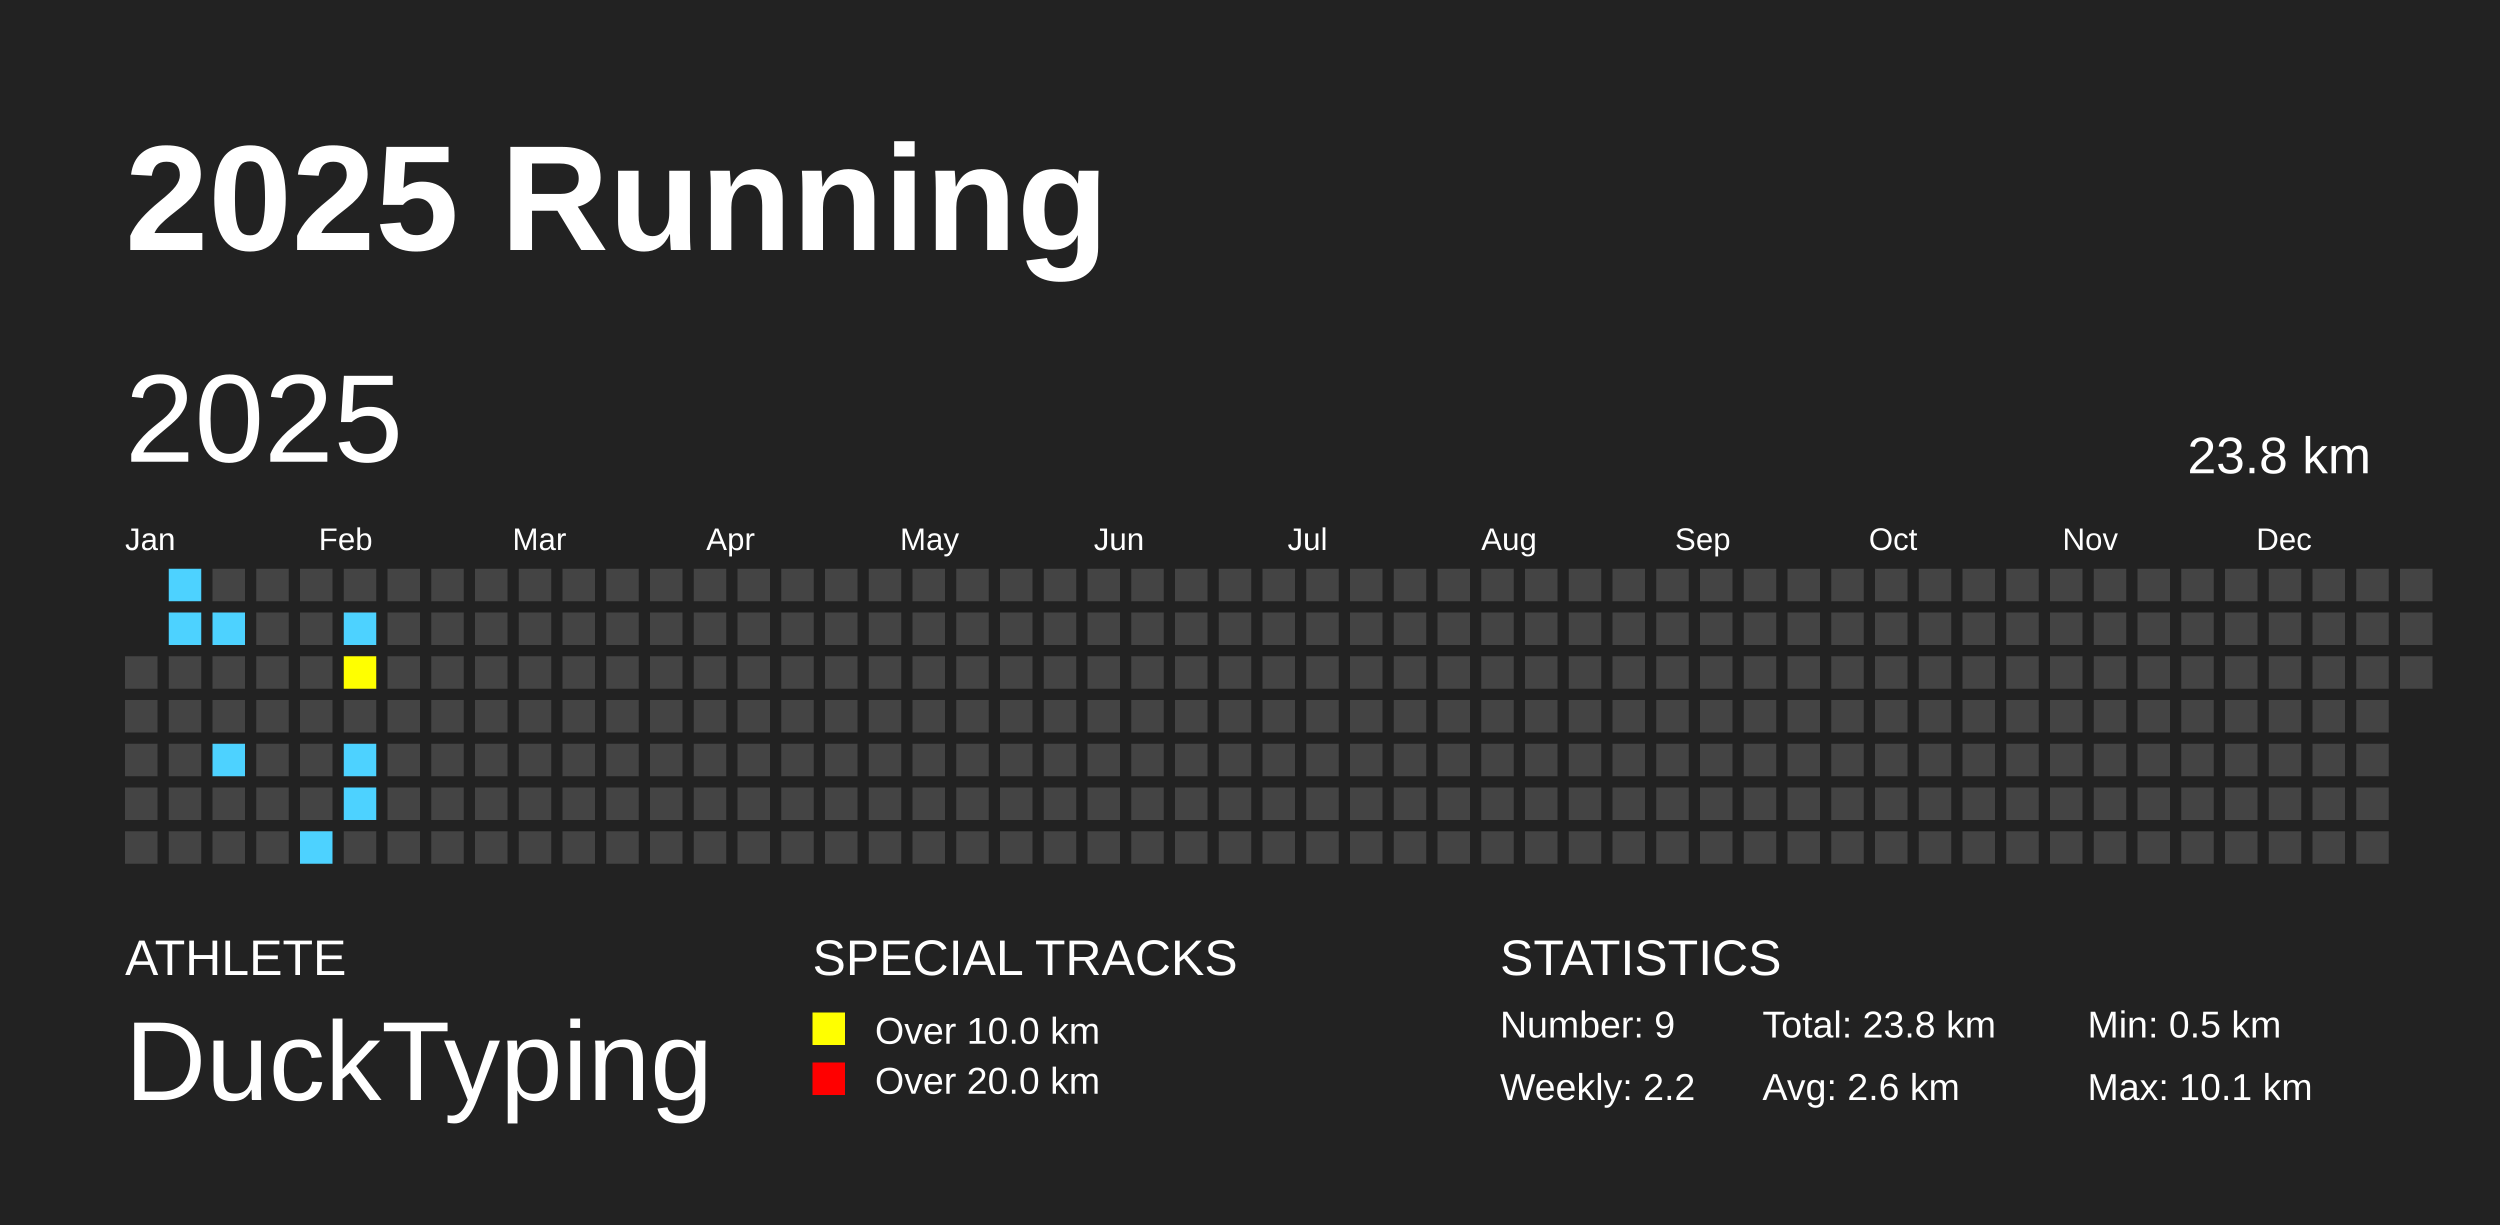
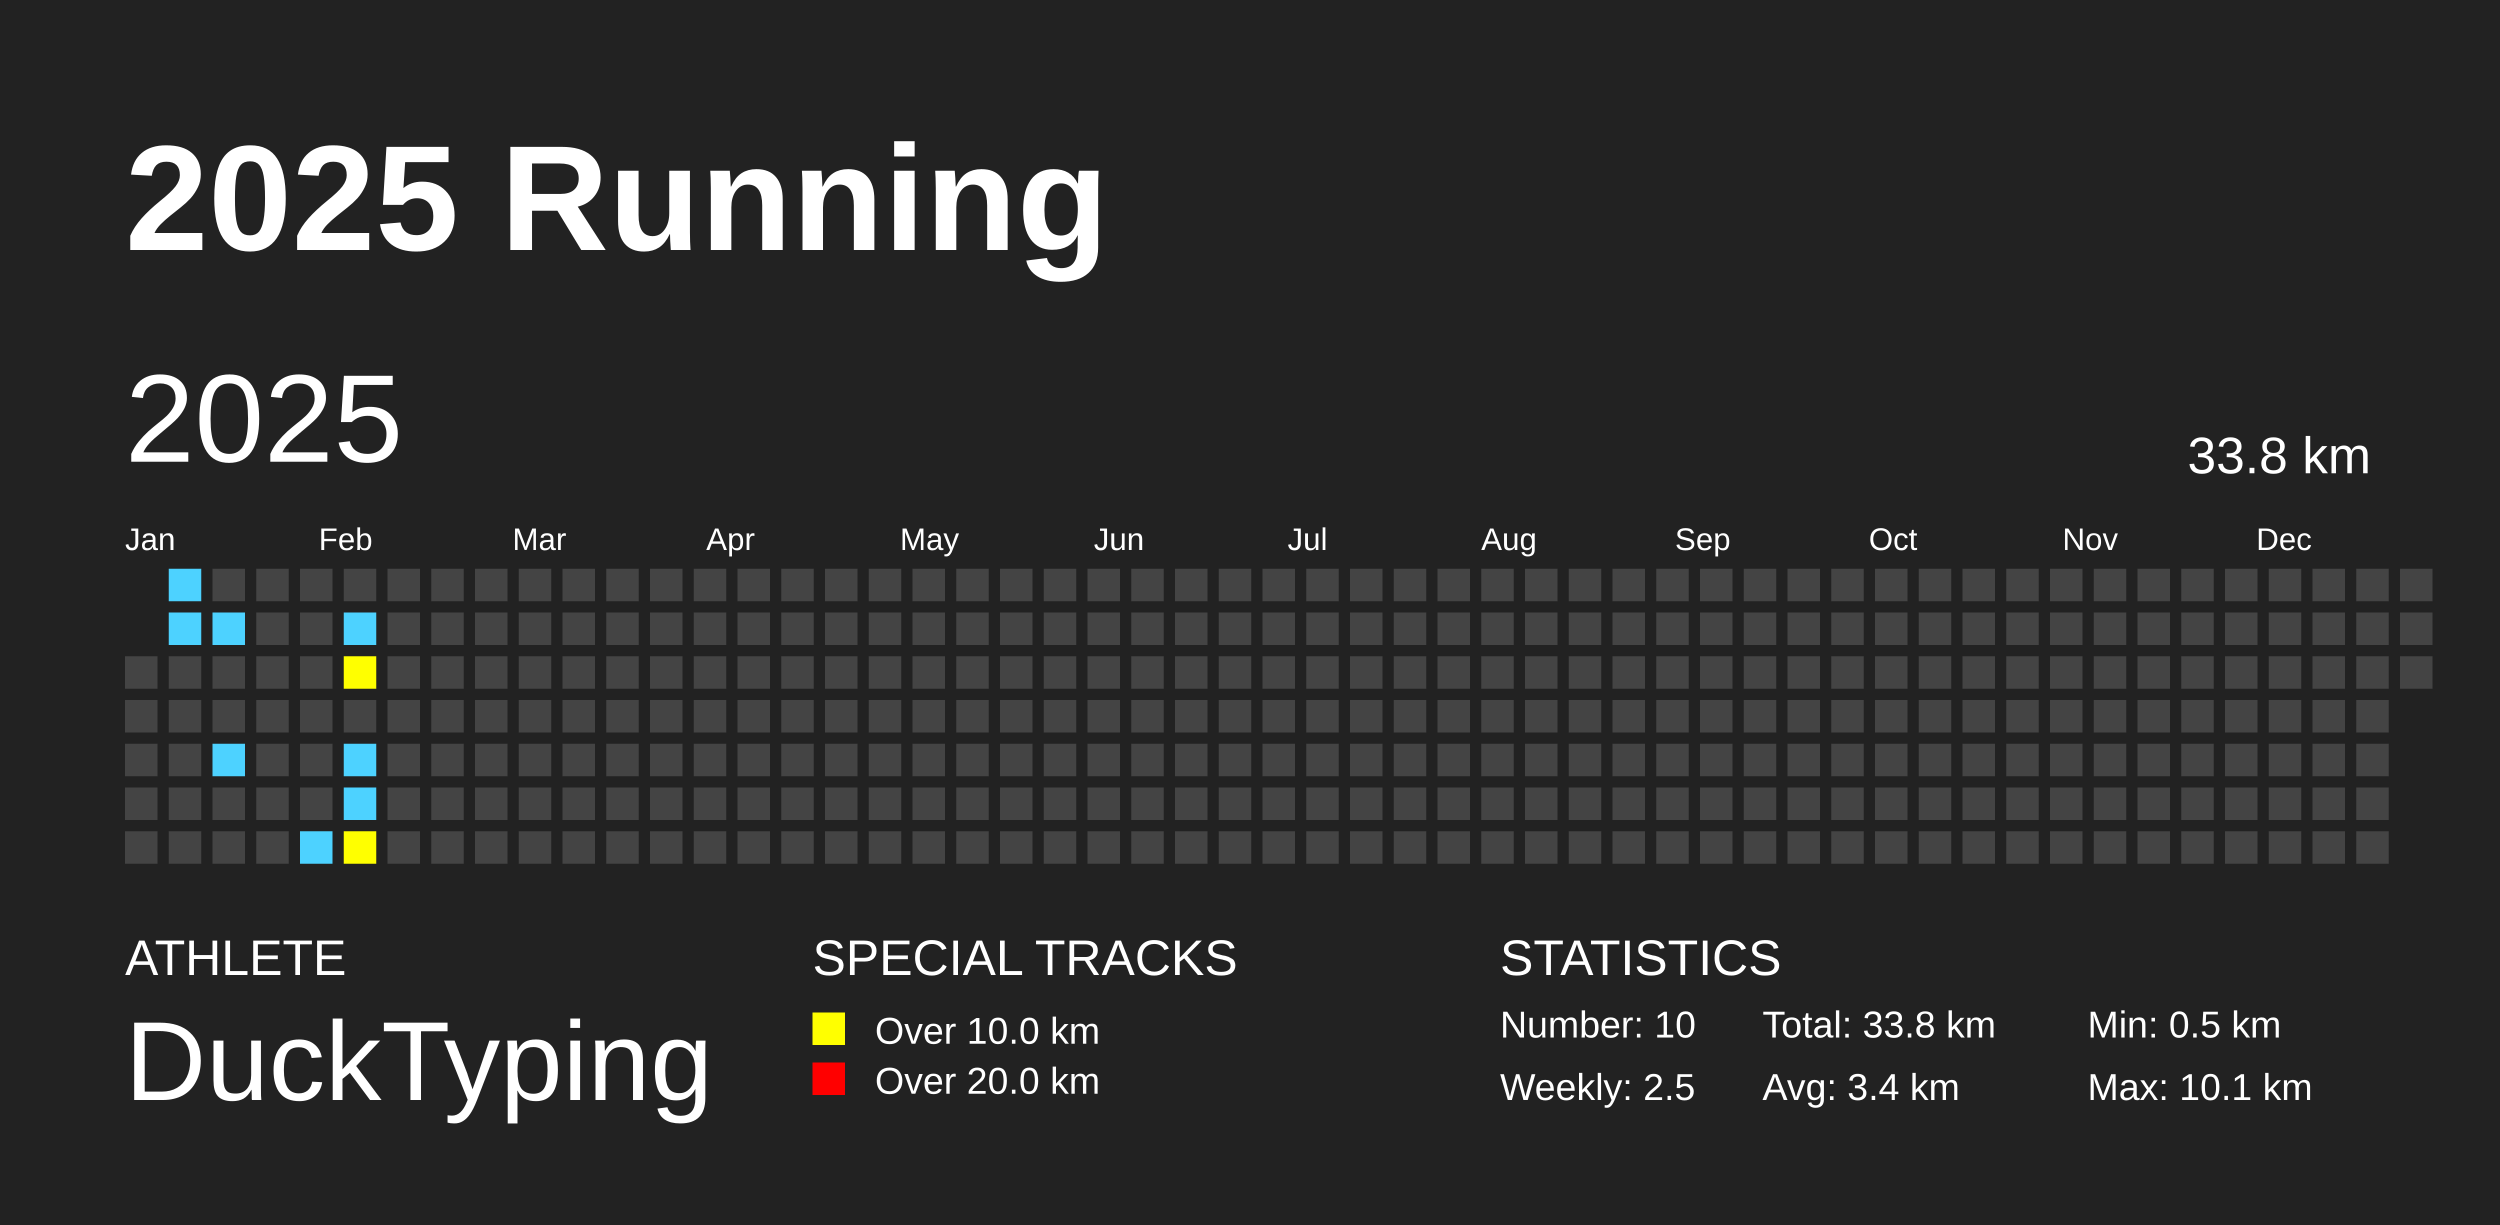
<svg xmlns="http://www.w3.org/2000/svg" baseProfile="full" height="98mm" version="1.1" viewBox="0,0,200,98" width="200mm">
  <defs />
  <rect fill="#222222" height="98" width="200" x="0" y="0" />
  <text fill="#FFFFFF" style="font-size:12px; font-family:Arial; font-weight:bold;" x="10" y="20">2025 Running</text>
  <text fill="#FFFFFF" style="font-size:4px; font-family:Arial" x="10" y="78">ATHLETE</text>
  <text fill="#FFFFFF" style="font-size:9px; font-family:Arial" x="10" y="88">DuckTyping</text>
  <text fill="#FFFFFF" style="font-size:4px; font-family:Arial" x="65" y="78">SPECIAL TRACKS</text>
  <rect fill="yellow" height="2.6" width="2.6" x="65" y="81" />
  <text fill="#FFFFFF" style="font-size:3px; font-family:Arial" x="70" y="83.5">Over 10.0 km</text>
  <rect fill="red" height="2.6" width="2.6" x="65" y="85" />
  <text fill="#FFFFFF" style="font-size:3px; font-family:Arial" x="70" y="87.5">Over 20.0 km</text>
  <text fill="#FFFFFF" style="font-size:4px; font-family:Arial" x="120" y="78">STATISTICS</text>
-   <text fill="#FFFFFF" style="font-size:3px; font-family:Arial" x="120" y="83">Number: 9</text>
-   <text fill="#FFFFFF" style="font-size:3px; font-family:Arial" x="120" y="88">Weekly: 2.2</text>
-   <text fill="#FFFFFF" style="font-size:3px; font-family:Arial" x="141" y="83">Total: 23.8 km</text>
-   <text fill="#FFFFFF" style="font-size:3px; font-family:Arial" x="141" y="88">Avg: 2.6 km</text>
+   <text fill="#FFFFFF" style="font-size:3px; font-family:Arial" x="120" y="83">Number: 10</text>
+   <text fill="#FFFFFF" style="font-size:3px; font-family:Arial" x="120" y="88">Weekly: 2.5</text>
+   <text fill="#FFFFFF" style="font-size:3px; font-family:Arial" x="141" y="83">Total: 33.8 km</text>
+   <text fill="#FFFFFF" style="font-size:3px; font-family:Arial" x="141" y="88">Avg: 3.4 km</text>
  <text fill="#FFFFFF" style="font-size:3px; font-family:Arial" x="167" y="83">Min: 0.5 km</text>
  <text fill="#FFFFFF" style="font-size:3px; font-family:Arial" x="167" y="88">Max: 10.1 km</text>
  <text dominant-baseline="hanging" fill="#FFFFFF" style="font-size:10.0px; font-family:Arial;" x="10" y="30">2025</text>
-   <text dominant-baseline="hanging" fill="#FFFFFF" style="font-size:4.125px; font-family:Arial;" x="175" y="35">23.8 km</text>
+   <text dominant-baseline="hanging" fill="#FFFFFF" style="font-size:4.125px; font-family:Arial;" x="175" y="35">33.8 km</text>
  <text fill="#FFFFFF" style="font-size:2.5px; font-family:Arial" x="10.0" y="44">Jan</text>
  <text fill="#FFFFFF" style="font-size:2.5px; font-family:Arial" x="25.5" y="44">Feb</text>
  <text fill="#FFFFFF" style="font-size:2.5px; font-family:Arial" x="41.0" y="44">Mar</text>
  <text fill="#FFFFFF" style="font-size:2.5px; font-family:Arial" x="56.5" y="44">Apr</text>
  <text fill="#FFFFFF" style="font-size:2.5px; font-family:Arial" x="72.0" y="44">May</text>
  <text fill="#FFFFFF" style="font-size:2.5px; font-family:Arial" x="87.5" y="44">Jun</text>
  <text fill="#FFFFFF" style="font-size:2.5px; font-family:Arial" x="103.0" y="44">Jul</text>
  <text fill="#FFFFFF" style="font-size:2.5px; font-family:Arial" x="118.5" y="44">Aug</text>
  <text fill="#FFFFFF" style="font-size:2.5px; font-family:Arial" x="134.0" y="44">Sep</text>
  <text fill="#FFFFFF" style="font-size:2.5px; font-family:Arial" x="149.5" y="44">Oct</text>
  <text fill="#FFFFFF" style="font-size:2.5px; font-family:Arial" x="165.0" y="44">Nov</text>
  <text fill="#FFFFFF" style="font-size:2.5px; font-family:Arial" x="180.5" y="44">Dec</text>
  <rect fill="#444444" height="2.6" width="2.6" x="10.0" y="52.5" />
  <rect fill="#444444" height="2.6" width="2.6" x="10.0" y="56.0" />
  <rect fill="#444444" height="2.6" width="2.6" x="10.0" y="59.5" />
  <rect fill="#444444" height="2.6" width="2.6" x="10.0" y="63.0" />
  <rect fill="#444444" height="2.6" width="2.6" x="10.0" y="66.5" />
  <rect fill="#4DD2FF" height="2.6" width="2.6" x="13.5" y="45.5" />
  <rect fill="#4DD2FF" height="2.6" width="2.6" x="13.5" y="49.0" />
  <rect fill="#444444" height="2.6" width="2.6" x="13.5" y="52.5" />
  <rect fill="#444444" height="2.6" width="2.6" x="13.5" y="56.0" />
  <rect fill="#444444" height="2.6" width="2.6" x="13.5" y="59.5" />
  <rect fill="#444444" height="2.6" width="2.6" x="13.5" y="63.0" />
  <rect fill="#444444" height="2.6" width="2.6" x="13.5" y="66.5" />
  <rect fill="#444444" height="2.6" width="2.6" x="17.0" y="45.5" />
  <rect fill="#4DD2FF" height="2.6" width="2.6" x="17.0" y="49.0" />
  <rect fill="#444444" height="2.6" width="2.6" x="17.0" y="52.5" />
  <rect fill="#444444" height="2.6" width="2.6" x="17.0" y="56.0" />
  <rect fill="#4DD2FF" height="2.6" width="2.6" x="17.0" y="59.5" />
  <rect fill="#444444" height="2.6" width="2.6" x="17.0" y="63.0" />
  <rect fill="#444444" height="2.6" width="2.6" x="17.0" y="66.5" />
  <rect fill="#444444" height="2.6" width="2.6" x="20.5" y="45.5" />
  <rect fill="#444444" height="2.6" width="2.6" x="20.5" y="49.0" />
  <rect fill="#444444" height="2.6" width="2.6" x="20.5" y="52.5" />
  <rect fill="#444444" height="2.6" width="2.6" x="20.5" y="56.0" />
  <rect fill="#444444" height="2.6" width="2.6" x="20.5" y="59.5" />
  <rect fill="#444444" height="2.6" width="2.6" x="20.5" y="63.0" />
  <rect fill="#444444" height="2.6" width="2.6" x="20.5" y="66.5" />
  <rect fill="#444444" height="2.6" width="2.6" x="24.0" y="45.5" />
  <rect fill="#444444" height="2.6" width="2.6" x="24.0" y="49.0" />
  <rect fill="#444444" height="2.6" width="2.6" x="24.0" y="52.5" />
  <rect fill="#444444" height="2.6" width="2.6" x="24.0" y="56.0" />
  <rect fill="#444444" height="2.6" width="2.6" x="24.0" y="59.5" />
  <rect fill="#444444" height="2.6" width="2.6" x="24.0" y="63.0" />
  <rect fill="#4DD2FF" height="2.6" width="2.6" x="24.0" y="66.5" />
  <rect fill="#444444" height="2.6" width="2.6" x="27.5" y="45.5" />
  <rect fill="#4DD2FF" height="2.6" width="2.6" x="27.5" y="49.0" />
  <rect fill="yellow" height="2.6" width="2.6" x="27.5" y="52.5" />
  <rect fill="#444444" height="2.6" width="2.6" x="27.5" y="56.0" />
  <rect fill="#4DD2FF" height="2.6" width="2.6" x="27.5" y="59.5" />
  <rect fill="#4DD2FF" height="2.6" width="2.6" x="27.5" y="63.0" />
-   <rect fill="#444444" height="2.6" width="2.6" x="27.5" y="66.5" />
+   <rect fill="yellow" height="2.6" width="2.6" x="27.5" y="66.5" />
  <rect fill="#444444" height="2.6" width="2.6" x="31.0" y="45.5" />
  <rect fill="#444444" height="2.6" width="2.6" x="31.0" y="49.0" />
  <rect fill="#444444" height="2.6" width="2.6" x="31.0" y="52.5" />
  <rect fill="#444444" height="2.6" width="2.6" x="31.0" y="56.0" />
  <rect fill="#444444" height="2.6" width="2.6" x="31.0" y="59.5" />
  <rect fill="#444444" height="2.6" width="2.6" x="31.0" y="63.0" />
  <rect fill="#444444" height="2.6" width="2.6" x="31.0" y="66.5" />
  <rect fill="#444444" height="2.6" width="2.6" x="34.5" y="45.5" />
  <rect fill="#444444" height="2.6" width="2.6" x="34.5" y="49.0" />
  <rect fill="#444444" height="2.6" width="2.6" x="34.5" y="52.5" />
  <rect fill="#444444" height="2.6" width="2.6" x="34.5" y="56.0" />
  <rect fill="#444444" height="2.6" width="2.6" x="34.5" y="59.5" />
  <rect fill="#444444" height="2.6" width="2.6" x="34.5" y="63.0" />
  <rect fill="#444444" height="2.6" width="2.6" x="34.5" y="66.5" />
  <rect fill="#444444" height="2.6" width="2.6" x="38.0" y="45.5" />
  <rect fill="#444444" height="2.6" width="2.6" x="38.0" y="49.0" />
  <rect fill="#444444" height="2.6" width="2.6" x="38.0" y="52.5" />
  <rect fill="#444444" height="2.6" width="2.6" x="38.0" y="56.0" />
  <rect fill="#444444" height="2.6" width="2.6" x="38.0" y="59.5" />
  <rect fill="#444444" height="2.6" width="2.6" x="38.0" y="63.0" />
  <rect fill="#444444" height="2.6" width="2.6" x="38.0" y="66.5" />
  <rect fill="#444444" height="2.6" width="2.6" x="41.5" y="45.5" />
  <rect fill="#444444" height="2.6" width="2.6" x="41.5" y="49.0" />
  <rect fill="#444444" height="2.6" width="2.6" x="41.5" y="52.5" />
  <rect fill="#444444" height="2.6" width="2.6" x="41.5" y="56.0" />
  <rect fill="#444444" height="2.6" width="2.6" x="41.5" y="59.5" />
  <rect fill="#444444" height="2.6" width="2.6" x="41.5" y="63.0" />
  <rect fill="#444444" height="2.6" width="2.6" x="41.5" y="66.5" />
  <rect fill="#444444" height="2.6" width="2.6" x="45.0" y="45.5" />
  <rect fill="#444444" height="2.6" width="2.6" x="45.0" y="49.0" />
  <rect fill="#444444" height="2.6" width="2.6" x="45.0" y="52.5" />
  <rect fill="#444444" height="2.6" width="2.6" x="45.0" y="56.0" />
  <rect fill="#444444" height="2.6" width="2.6" x="45.0" y="59.5" />
  <rect fill="#444444" height="2.6" width="2.6" x="45.0" y="63.0" />
  <rect fill="#444444" height="2.6" width="2.6" x="45.0" y="66.5" />
  <rect fill="#444444" height="2.6" width="2.6" x="48.5" y="45.5" />
  <rect fill="#444444" height="2.6" width="2.6" x="48.5" y="49.0" />
  <rect fill="#444444" height="2.6" width="2.6" x="48.5" y="52.5" />
  <rect fill="#444444" height="2.6" width="2.6" x="48.5" y="56.0" />
  <rect fill="#444444" height="2.6" width="2.6" x="48.5" y="59.5" />
  <rect fill="#444444" height="2.6" width="2.6" x="48.5" y="63.0" />
  <rect fill="#444444" height="2.6" width="2.6" x="48.5" y="66.5" />
  <rect fill="#444444" height="2.6" width="2.6" x="52.0" y="45.5" />
  <rect fill="#444444" height="2.6" width="2.6" x="52.0" y="49.0" />
  <rect fill="#444444" height="2.6" width="2.6" x="52.0" y="52.5" />
  <rect fill="#444444" height="2.6" width="2.6" x="52.0" y="56.0" />
  <rect fill="#444444" height="2.6" width="2.6" x="52.0" y="59.5" />
  <rect fill="#444444" height="2.6" width="2.6" x="52.0" y="63.0" />
  <rect fill="#444444" height="2.6" width="2.6" x="52.0" y="66.5" />
  <rect fill="#444444" height="2.6" width="2.6" x="55.5" y="45.5" />
  <rect fill="#444444" height="2.6" width="2.6" x="55.5" y="49.0" />
  <rect fill="#444444" height="2.6" width="2.6" x="55.5" y="52.5" />
  <rect fill="#444444" height="2.6" width="2.6" x="55.5" y="56.0" />
  <rect fill="#444444" height="2.6" width="2.6" x="55.5" y="59.5" />
  <rect fill="#444444" height="2.6" width="2.6" x="55.5" y="63.0" />
  <rect fill="#444444" height="2.6" width="2.6" x="55.5" y="66.5" />
  <rect fill="#444444" height="2.6" width="2.6" x="59.0" y="45.5" />
  <rect fill="#444444" height="2.6" width="2.6" x="59.0" y="49.0" />
  <rect fill="#444444" height="2.6" width="2.6" x="59.0" y="52.5" />
  <rect fill="#444444" height="2.6" width="2.6" x="59.0" y="56.0" />
  <rect fill="#444444" height="2.6" width="2.6" x="59.0" y="59.5" />
  <rect fill="#444444" height="2.6" width="2.6" x="59.0" y="63.0" />
  <rect fill="#444444" height="2.6" width="2.6" x="59.0" y="66.5" />
  <rect fill="#444444" height="2.6" width="2.6" x="62.5" y="45.5" />
  <rect fill="#444444" height="2.6" width="2.6" x="62.5" y="49.0" />
  <rect fill="#444444" height="2.6" width="2.6" x="62.5" y="52.5" />
  <rect fill="#444444" height="2.6" width="2.6" x="62.5" y="56.0" />
  <rect fill="#444444" height="2.6" width="2.6" x="62.5" y="59.5" />
  <rect fill="#444444" height="2.6" width="2.6" x="62.5" y="63.0" />
  <rect fill="#444444" height="2.6" width="2.6" x="62.5" y="66.5" />
  <rect fill="#444444" height="2.6" width="2.6" x="66.0" y="45.5" />
  <rect fill="#444444" height="2.6" width="2.6" x="66.0" y="49.0" />
  <rect fill="#444444" height="2.6" width="2.6" x="66.0" y="52.5" />
  <rect fill="#444444" height="2.6" width="2.6" x="66.0" y="56.0" />
  <rect fill="#444444" height="2.6" width="2.6" x="66.0" y="59.5" />
  <rect fill="#444444" height="2.6" width="2.6" x="66.0" y="63.0" />
  <rect fill="#444444" height="2.6" width="2.6" x="66.0" y="66.5" />
  <rect fill="#444444" height="2.6" width="2.6" x="69.5" y="45.5" />
  <rect fill="#444444" height="2.6" width="2.6" x="69.5" y="49.0" />
  <rect fill="#444444" height="2.6" width="2.6" x="69.5" y="52.5" />
  <rect fill="#444444" height="2.6" width="2.6" x="69.5" y="56.0" />
  <rect fill="#444444" height="2.6" width="2.6" x="69.5" y="59.5" />
  <rect fill="#444444" height="2.6" width="2.6" x="69.5" y="63.0" />
  <rect fill="#444444" height="2.6" width="2.6" x="69.5" y="66.5" />
  <rect fill="#444444" height="2.6" width="2.6" x="73.0" y="45.5" />
  <rect fill="#444444" height="2.6" width="2.6" x="73.0" y="49.0" />
  <rect fill="#444444" height="2.6" width="2.6" x="73.0" y="52.5" />
  <rect fill="#444444" height="2.6" width="2.6" x="73.0" y="56.0" />
  <rect fill="#444444" height="2.6" width="2.6" x="73.0" y="59.5" />
  <rect fill="#444444" height="2.6" width="2.6" x="73.0" y="63.0" />
  <rect fill="#444444" height="2.6" width="2.6" x="73.0" y="66.5" />
  <rect fill="#444444" height="2.6" width="2.6" x="76.5" y="45.5" />
  <rect fill="#444444" height="2.6" width="2.6" x="76.5" y="49.0" />
  <rect fill="#444444" height="2.6" width="2.6" x="76.5" y="52.5" />
  <rect fill="#444444" height="2.6" width="2.6" x="76.5" y="56.0" />
  <rect fill="#444444" height="2.6" width="2.6" x="76.5" y="59.5" />
  <rect fill="#444444" height="2.6" width="2.6" x="76.5" y="63.0" />
  <rect fill="#444444" height="2.6" width="2.6" x="76.5" y="66.5" />
  <rect fill="#444444" height="2.6" width="2.6" x="80.0" y="45.5" />
  <rect fill="#444444" height="2.6" width="2.6" x="80.0" y="49.0" />
  <rect fill="#444444" height="2.6" width="2.6" x="80.0" y="52.5" />
  <rect fill="#444444" height="2.6" width="2.6" x="80.0" y="56.0" />
  <rect fill="#444444" height="2.6" width="2.6" x="80.0" y="59.5" />
  <rect fill="#444444" height="2.6" width="2.6" x="80.0" y="63.0" />
  <rect fill="#444444" height="2.6" width="2.6" x="80.0" y="66.5" />
  <rect fill="#444444" height="2.6" width="2.6" x="83.5" y="45.5" />
  <rect fill="#444444" height="2.6" width="2.6" x="83.5" y="49.0" />
  <rect fill="#444444" height="2.6" width="2.6" x="83.5" y="52.5" />
  <rect fill="#444444" height="2.6" width="2.6" x="83.5" y="56.0" />
  <rect fill="#444444" height="2.6" width="2.6" x="83.5" y="59.5" />
  <rect fill="#444444" height="2.6" width="2.6" x="83.5" y="63.0" />
  <rect fill="#444444" height="2.6" width="2.6" x="83.5" y="66.5" />
  <rect fill="#444444" height="2.6" width="2.6" x="87.0" y="45.5" />
  <rect fill="#444444" height="2.6" width="2.6" x="87.0" y="49.0" />
  <rect fill="#444444" height="2.6" width="2.6" x="87.0" y="52.5" />
  <rect fill="#444444" height="2.6" width="2.6" x="87.0" y="56.0" />
  <rect fill="#444444" height="2.6" width="2.6" x="87.0" y="59.5" />
  <rect fill="#444444" height="2.6" width="2.6" x="87.0" y="63.0" />
  <rect fill="#444444" height="2.6" width="2.6" x="87.0" y="66.5" />
  <rect fill="#444444" height="2.6" width="2.6" x="90.5" y="45.5" />
  <rect fill="#444444" height="2.6" width="2.6" x="90.5" y="49.0" />
  <rect fill="#444444" height="2.6" width="2.6" x="90.5" y="52.5" />
  <rect fill="#444444" height="2.6" width="2.6" x="90.5" y="56.0" />
  <rect fill="#444444" height="2.6" width="2.6" x="90.5" y="59.5" />
  <rect fill="#444444" height="2.6" width="2.6" x="90.5" y="63.0" />
  <rect fill="#444444" height="2.6" width="2.6" x="90.5" y="66.5" />
  <rect fill="#444444" height="2.6" width="2.6" x="94.0" y="45.5" />
  <rect fill="#444444" height="2.6" width="2.6" x="94.0" y="49.0" />
  <rect fill="#444444" height="2.6" width="2.6" x="94.0" y="52.5" />
  <rect fill="#444444" height="2.6" width="2.6" x="94.0" y="56.0" />
  <rect fill="#444444" height="2.6" width="2.6" x="94.0" y="59.5" />
  <rect fill="#444444" height="2.6" width="2.6" x="94.0" y="63.0" />
  <rect fill="#444444" height="2.6" width="2.6" x="94.0" y="66.5" />
  <rect fill="#444444" height="2.6" width="2.6" x="97.5" y="45.5" />
  <rect fill="#444444" height="2.6" width="2.6" x="97.5" y="49.0" />
  <rect fill="#444444" height="2.6" width="2.6" x="97.5" y="52.5" />
  <rect fill="#444444" height="2.6" width="2.6" x="97.5" y="56.0" />
  <rect fill="#444444" height="2.6" width="2.6" x="97.5" y="59.5" />
  <rect fill="#444444" height="2.6" width="2.6" x="97.5" y="63.0" />
  <rect fill="#444444" height="2.6" width="2.6" x="97.5" y="66.5" />
  <rect fill="#444444" height="2.6" width="2.6" x="101.0" y="45.5" />
  <rect fill="#444444" height="2.6" width="2.6" x="101.0" y="49.0" />
  <rect fill="#444444" height="2.6" width="2.6" x="101.0" y="52.5" />
  <rect fill="#444444" height="2.6" width="2.6" x="101.0" y="56.0" />
  <rect fill="#444444" height="2.6" width="2.6" x="101.0" y="59.5" />
  <rect fill="#444444" height="2.6" width="2.6" x="101.0" y="63.0" />
  <rect fill="#444444" height="2.6" width="2.6" x="101.0" y="66.5" />
  <rect fill="#444444" height="2.6" width="2.6" x="104.5" y="45.5" />
  <rect fill="#444444" height="2.6" width="2.6" x="104.5" y="49.0" />
  <rect fill="#444444" height="2.6" width="2.6" x="104.5" y="52.5" />
  <rect fill="#444444" height="2.6" width="2.6" x="104.5" y="56.0" />
  <rect fill="#444444" height="2.6" width="2.6" x="104.5" y="59.5" />
  <rect fill="#444444" height="2.6" width="2.6" x="104.5" y="63.0" />
  <rect fill="#444444" height="2.6" width="2.6" x="104.5" y="66.5" />
  <rect fill="#444444" height="2.6" width="2.6" x="108.0" y="45.5" />
  <rect fill="#444444" height="2.6" width="2.6" x="108.0" y="49.0" />
  <rect fill="#444444" height="2.6" width="2.6" x="108.0" y="52.5" />
  <rect fill="#444444" height="2.6" width="2.6" x="108.0" y="56.0" />
  <rect fill="#444444" height="2.6" width="2.6" x="108.0" y="59.5" />
  <rect fill="#444444" height="2.6" width="2.6" x="108.0" y="63.0" />
  <rect fill="#444444" height="2.6" width="2.6" x="108.0" y="66.5" />
  <rect fill="#444444" height="2.6" width="2.6" x="111.5" y="45.5" />
  <rect fill="#444444" height="2.6" width="2.6" x="111.5" y="49.0" />
  <rect fill="#444444" height="2.6" width="2.6" x="111.5" y="52.5" />
  <rect fill="#444444" height="2.6" width="2.6" x="111.5" y="56.0" />
  <rect fill="#444444" height="2.6" width="2.6" x="111.5" y="59.5" />
  <rect fill="#444444" height="2.6" width="2.6" x="111.5" y="63.0" />
  <rect fill="#444444" height="2.6" width="2.6" x="111.5" y="66.5" />
  <rect fill="#444444" height="2.6" width="2.6" x="115.0" y="45.5" />
  <rect fill="#444444" height="2.6" width="2.6" x="115.0" y="49.0" />
  <rect fill="#444444" height="2.6" width="2.6" x="115.0" y="52.5" />
  <rect fill="#444444" height="2.6" width="2.6" x="115.0" y="56.0" />
  <rect fill="#444444" height="2.6" width="2.6" x="115.0" y="59.5" />
  <rect fill="#444444" height="2.6" width="2.6" x="115.0" y="63.0" />
  <rect fill="#444444" height="2.6" width="2.6" x="115.0" y="66.5" />
  <rect fill="#444444" height="2.6" width="2.6" x="118.5" y="45.5" />
  <rect fill="#444444" height="2.6" width="2.6" x="118.5" y="49.0" />
  <rect fill="#444444" height="2.6" width="2.6" x="118.5" y="52.5" />
  <rect fill="#444444" height="2.6" width="2.6" x="118.5" y="56.0" />
  <rect fill="#444444" height="2.6" width="2.6" x="118.5" y="59.5" />
  <rect fill="#444444" height="2.6" width="2.6" x="118.5" y="63.0" />
  <rect fill="#444444" height="2.6" width="2.6" x="118.5" y="66.5" />
  <rect fill="#444444" height="2.6" width="2.6" x="122.0" y="45.5" />
  <rect fill="#444444" height="2.6" width="2.6" x="122.0" y="49.0" />
  <rect fill="#444444" height="2.6" width="2.6" x="122.0" y="52.5" />
  <rect fill="#444444" height="2.6" width="2.6" x="122.0" y="56.0" />
  <rect fill="#444444" height="2.6" width="2.6" x="122.0" y="59.5" />
  <rect fill="#444444" height="2.6" width="2.6" x="122.0" y="63.0" />
  <rect fill="#444444" height="2.6" width="2.6" x="122.0" y="66.5" />
  <rect fill="#444444" height="2.6" width="2.6" x="125.5" y="45.5" />
  <rect fill="#444444" height="2.6" width="2.6" x="125.5" y="49.0" />
  <rect fill="#444444" height="2.6" width="2.6" x="125.5" y="52.5" />
  <rect fill="#444444" height="2.6" width="2.6" x="125.5" y="56.0" />
  <rect fill="#444444" height="2.6" width="2.6" x="125.5" y="59.5" />
  <rect fill="#444444" height="2.6" width="2.6" x="125.5" y="63.0" />
  <rect fill="#444444" height="2.6" width="2.6" x="125.5" y="66.5" />
  <rect fill="#444444" height="2.6" width="2.6" x="129.0" y="45.5" />
  <rect fill="#444444" height="2.6" width="2.6" x="129.0" y="49.0" />
  <rect fill="#444444" height="2.6" width="2.6" x="129.0" y="52.5" />
  <rect fill="#444444" height="2.6" width="2.6" x="129.0" y="56.0" />
  <rect fill="#444444" height="2.6" width="2.6" x="129.0" y="59.5" />
  <rect fill="#444444" height="2.6" width="2.6" x="129.0" y="63.0" />
  <rect fill="#444444" height="2.6" width="2.6" x="129.0" y="66.5" />
  <rect fill="#444444" height="2.6" width="2.6" x="132.5" y="45.5" />
  <rect fill="#444444" height="2.6" width="2.6" x="132.5" y="49.0" />
  <rect fill="#444444" height="2.6" width="2.6" x="132.5" y="52.5" />
  <rect fill="#444444" height="2.6" width="2.6" x="132.5" y="56.0" />
  <rect fill="#444444" height="2.6" width="2.6" x="132.5" y="59.5" />
  <rect fill="#444444" height="2.6" width="2.6" x="132.5" y="63.0" />
  <rect fill="#444444" height="2.6" width="2.6" x="132.5" y="66.5" />
  <rect fill="#444444" height="2.6" width="2.6" x="136.0" y="45.5" />
  <rect fill="#444444" height="2.6" width="2.6" x="136.0" y="49.0" />
  <rect fill="#444444" height="2.6" width="2.6" x="136.0" y="52.5" />
  <rect fill="#444444" height="2.6" width="2.6" x="136.0" y="56.0" />
  <rect fill="#444444" height="2.6" width="2.6" x="136.0" y="59.5" />
  <rect fill="#444444" height="2.6" width="2.6" x="136.0" y="63.0" />
  <rect fill="#444444" height="2.6" width="2.6" x="136.0" y="66.5" />
  <rect fill="#444444" height="2.6" width="2.6" x="139.5" y="45.5" />
  <rect fill="#444444" height="2.6" width="2.6" x="139.5" y="49.0" />
  <rect fill="#444444" height="2.6" width="2.6" x="139.5" y="52.5" />
  <rect fill="#444444" height="2.6" width="2.6" x="139.5" y="56.0" />
  <rect fill="#444444" height="2.6" width="2.6" x="139.5" y="59.5" />
  <rect fill="#444444" height="2.6" width="2.6" x="139.5" y="63.0" />
  <rect fill="#444444" height="2.6" width="2.6" x="139.5" y="66.5" />
  <rect fill="#444444" height="2.6" width="2.6" x="143.0" y="45.5" />
  <rect fill="#444444" height="2.6" width="2.6" x="143.0" y="49.0" />
  <rect fill="#444444" height="2.6" width="2.6" x="143.0" y="52.5" />
  <rect fill="#444444" height="2.6" width="2.6" x="143.0" y="56.0" />
  <rect fill="#444444" height="2.6" width="2.6" x="143.0" y="59.5" />
  <rect fill="#444444" height="2.6" width="2.6" x="143.0" y="63.0" />
  <rect fill="#444444" height="2.6" width="2.6" x="143.0" y="66.5" />
  <rect fill="#444444" height="2.6" width="2.6" x="146.5" y="45.5" />
  <rect fill="#444444" height="2.6" width="2.6" x="146.5" y="49.0" />
  <rect fill="#444444" height="2.6" width="2.6" x="146.5" y="52.5" />
  <rect fill="#444444" height="2.6" width="2.6" x="146.5" y="56.0" />
  <rect fill="#444444" height="2.6" width="2.6" x="146.5" y="59.5" />
  <rect fill="#444444" height="2.6" width="2.6" x="146.5" y="63.0" />
  <rect fill="#444444" height="2.6" width="2.6" x="146.5" y="66.5" />
  <rect fill="#444444" height="2.6" width="2.6" x="150.0" y="45.5" />
  <rect fill="#444444" height="2.6" width="2.6" x="150.0" y="49.0" />
  <rect fill="#444444" height="2.6" width="2.6" x="150.0" y="52.5" />
  <rect fill="#444444" height="2.6" width="2.6" x="150.0" y="56.0" />
  <rect fill="#444444" height="2.6" width="2.6" x="150.0" y="59.5" />
  <rect fill="#444444" height="2.6" width="2.6" x="150.0" y="63.0" />
  <rect fill="#444444" height="2.6" width="2.6" x="150.0" y="66.5" />
  <rect fill="#444444" height="2.6" width="2.6" x="153.5" y="45.5" />
  <rect fill="#444444" height="2.6" width="2.6" x="153.5" y="49.0" />
  <rect fill="#444444" height="2.6" width="2.6" x="153.5" y="52.5" />
  <rect fill="#444444" height="2.6" width="2.6" x="153.5" y="56.0" />
  <rect fill="#444444" height="2.6" width="2.6" x="153.5" y="59.5" />
  <rect fill="#444444" height="2.6" width="2.6" x="153.5" y="63.0" />
  <rect fill="#444444" height="2.6" width="2.6" x="153.5" y="66.5" />
  <rect fill="#444444" height="2.6" width="2.6" x="157.0" y="45.5" />
  <rect fill="#444444" height="2.6" width="2.6" x="157.0" y="49.0" />
  <rect fill="#444444" height="2.6" width="2.6" x="157.0" y="52.5" />
  <rect fill="#444444" height="2.6" width="2.6" x="157.0" y="56.0" />
  <rect fill="#444444" height="2.6" width="2.6" x="157.0" y="59.5" />
  <rect fill="#444444" height="2.6" width="2.6" x="157.0" y="63.0" />
  <rect fill="#444444" height="2.6" width="2.6" x="157.0" y="66.5" />
  <rect fill="#444444" height="2.6" width="2.6" x="160.5" y="45.5" />
  <rect fill="#444444" height="2.6" width="2.6" x="160.5" y="49.0" />
  <rect fill="#444444" height="2.6" width="2.6" x="160.5" y="52.5" />
  <rect fill="#444444" height="2.6" width="2.6" x="160.5" y="56.0" />
  <rect fill="#444444" height="2.6" width="2.6" x="160.5" y="59.5" />
  <rect fill="#444444" height="2.6" width="2.6" x="160.5" y="63.0" />
  <rect fill="#444444" height="2.6" width="2.6" x="160.5" y="66.5" />
  <rect fill="#444444" height="2.6" width="2.6" x="164.0" y="45.5" />
  <rect fill="#444444" height="2.6" width="2.6" x="164.0" y="49.0" />
  <rect fill="#444444" height="2.6" width="2.6" x="164.0" y="52.5" />
  <rect fill="#444444" height="2.6" width="2.6" x="164.0" y="56.0" />
  <rect fill="#444444" height="2.6" width="2.6" x="164.0" y="59.5" />
  <rect fill="#444444" height="2.6" width="2.6" x="164.0" y="63.0" />
  <rect fill="#444444" height="2.6" width="2.6" x="164.0" y="66.5" />
  <rect fill="#444444" height="2.6" width="2.6" x="167.5" y="45.5" />
  <rect fill="#444444" height="2.6" width="2.6" x="167.5" y="49.0" />
  <rect fill="#444444" height="2.6" width="2.6" x="167.5" y="52.5" />
  <rect fill="#444444" height="2.6" width="2.6" x="167.5" y="56.0" />
  <rect fill="#444444" height="2.6" width="2.6" x="167.5" y="59.5" />
  <rect fill="#444444" height="2.6" width="2.6" x="167.5" y="63.0" />
  <rect fill="#444444" height="2.6" width="2.6" x="167.5" y="66.5" />
  <rect fill="#444444" height="2.6" width="2.6" x="171.0" y="45.5" />
  <rect fill="#444444" height="2.6" width="2.6" x="171.0" y="49.0" />
  <rect fill="#444444" height="2.6" width="2.6" x="171.0" y="52.5" />
  <rect fill="#444444" height="2.6" width="2.6" x="171.0" y="56.0" />
  <rect fill="#444444" height="2.6" width="2.6" x="171.0" y="59.5" />
  <rect fill="#444444" height="2.6" width="2.6" x="171.0" y="63.0" />
  <rect fill="#444444" height="2.6" width="2.6" x="171.0" y="66.5" />
  <rect fill="#444444" height="2.6" width="2.6" x="174.5" y="45.5" />
  <rect fill="#444444" height="2.6" width="2.6" x="174.5" y="49.0" />
  <rect fill="#444444" height="2.6" width="2.6" x="174.5" y="52.5" />
  <rect fill="#444444" height="2.6" width="2.6" x="174.5" y="56.0" />
  <rect fill="#444444" height="2.6" width="2.6" x="174.5" y="59.5" />
  <rect fill="#444444" height="2.6" width="2.6" x="174.5" y="63.0" />
  <rect fill="#444444" height="2.6" width="2.6" x="174.5" y="66.5" />
  <rect fill="#444444" height="2.6" width="2.6" x="178.0" y="45.5" />
  <rect fill="#444444" height="2.6" width="2.6" x="178.0" y="49.0" />
  <rect fill="#444444" height="2.6" width="2.6" x="178.0" y="52.5" />
  <rect fill="#444444" height="2.6" width="2.6" x="178.0" y="56.0" />
  <rect fill="#444444" height="2.6" width="2.6" x="178.0" y="59.5" />
  <rect fill="#444444" height="2.6" width="2.6" x="178.0" y="63.0" />
  <rect fill="#444444" height="2.6" width="2.6" x="178.0" y="66.5" />
  <rect fill="#444444" height="2.6" width="2.6" x="181.5" y="45.5" />
  <rect fill="#444444" height="2.6" width="2.6" x="181.5" y="49.0" />
  <rect fill="#444444" height="2.6" width="2.6" x="181.5" y="52.5" />
  <rect fill="#444444" height="2.6" width="2.6" x="181.5" y="56.0" />
  <rect fill="#444444" height="2.6" width="2.6" x="181.5" y="59.5" />
  <rect fill="#444444" height="2.6" width="2.6" x="181.5" y="63.0" />
  <rect fill="#444444" height="2.6" width="2.6" x="181.5" y="66.5" />
  <rect fill="#444444" height="2.6" width="2.6" x="185.0" y="45.5" />
  <rect fill="#444444" height="2.6" width="2.6" x="185.0" y="49.0" />
  <rect fill="#444444" height="2.6" width="2.6" x="185.0" y="52.5" />
  <rect fill="#444444" height="2.6" width="2.6" x="185.0" y="56.0" />
  <rect fill="#444444" height="2.6" width="2.6" x="185.0" y="59.5" />
  <rect fill="#444444" height="2.6" width="2.6" x="185.0" y="63.0" />
  <rect fill="#444444" height="2.6" width="2.6" x="185.0" y="66.5" />
  <rect fill="#444444" height="2.6" width="2.6" x="188.5" y="45.5" />
  <rect fill="#444444" height="2.6" width="2.6" x="188.5" y="49.0" />
  <rect fill="#444444" height="2.6" width="2.6" x="188.5" y="52.5" />
  <rect fill="#444444" height="2.6" width="2.6" x="188.5" y="56.0" />
  <rect fill="#444444" height="2.6" width="2.6" x="188.5" y="59.5" />
  <rect fill="#444444" height="2.6" width="2.6" x="188.5" y="63.0" />
  <rect fill="#444444" height="2.6" width="2.6" x="188.5" y="66.5" />
  <rect fill="#444444" height="2.6" width="2.6" x="192.0" y="45.5" />
  <rect fill="#444444" height="2.6" width="2.6" x="192.0" y="49.0" />
  <rect fill="#444444" height="2.6" width="2.6" x="192.0" y="52.5" />
</svg>
